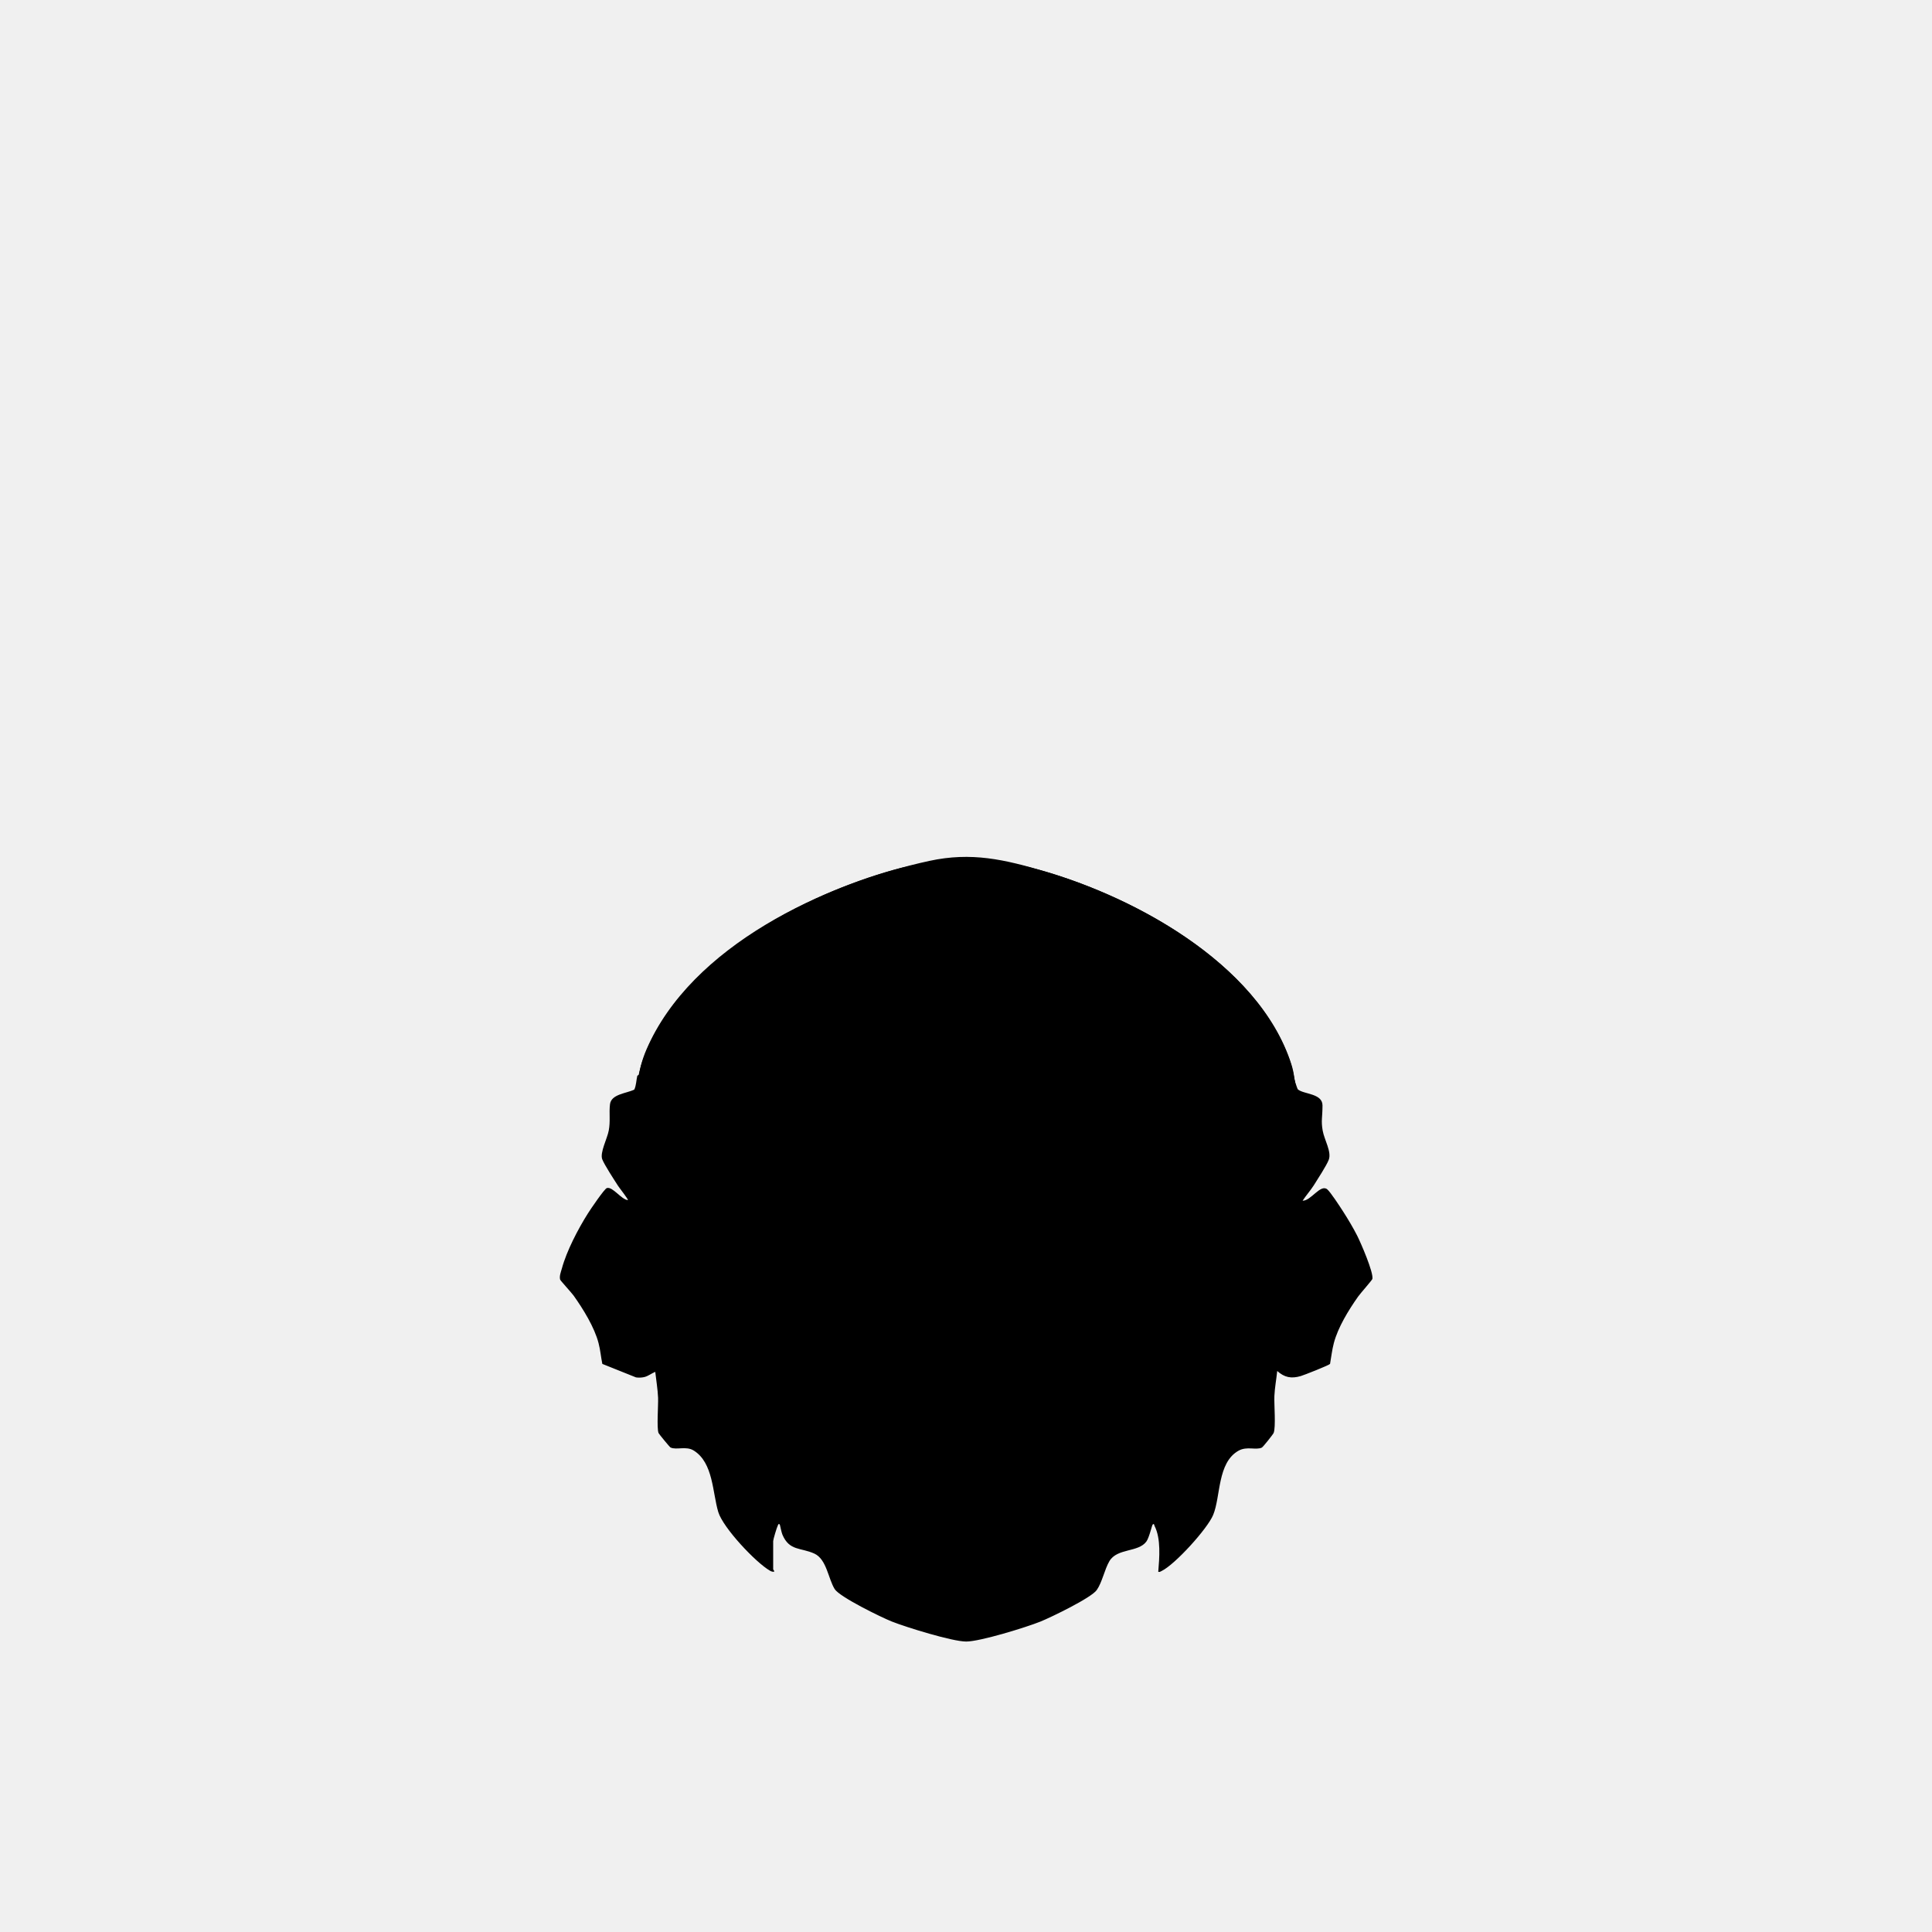
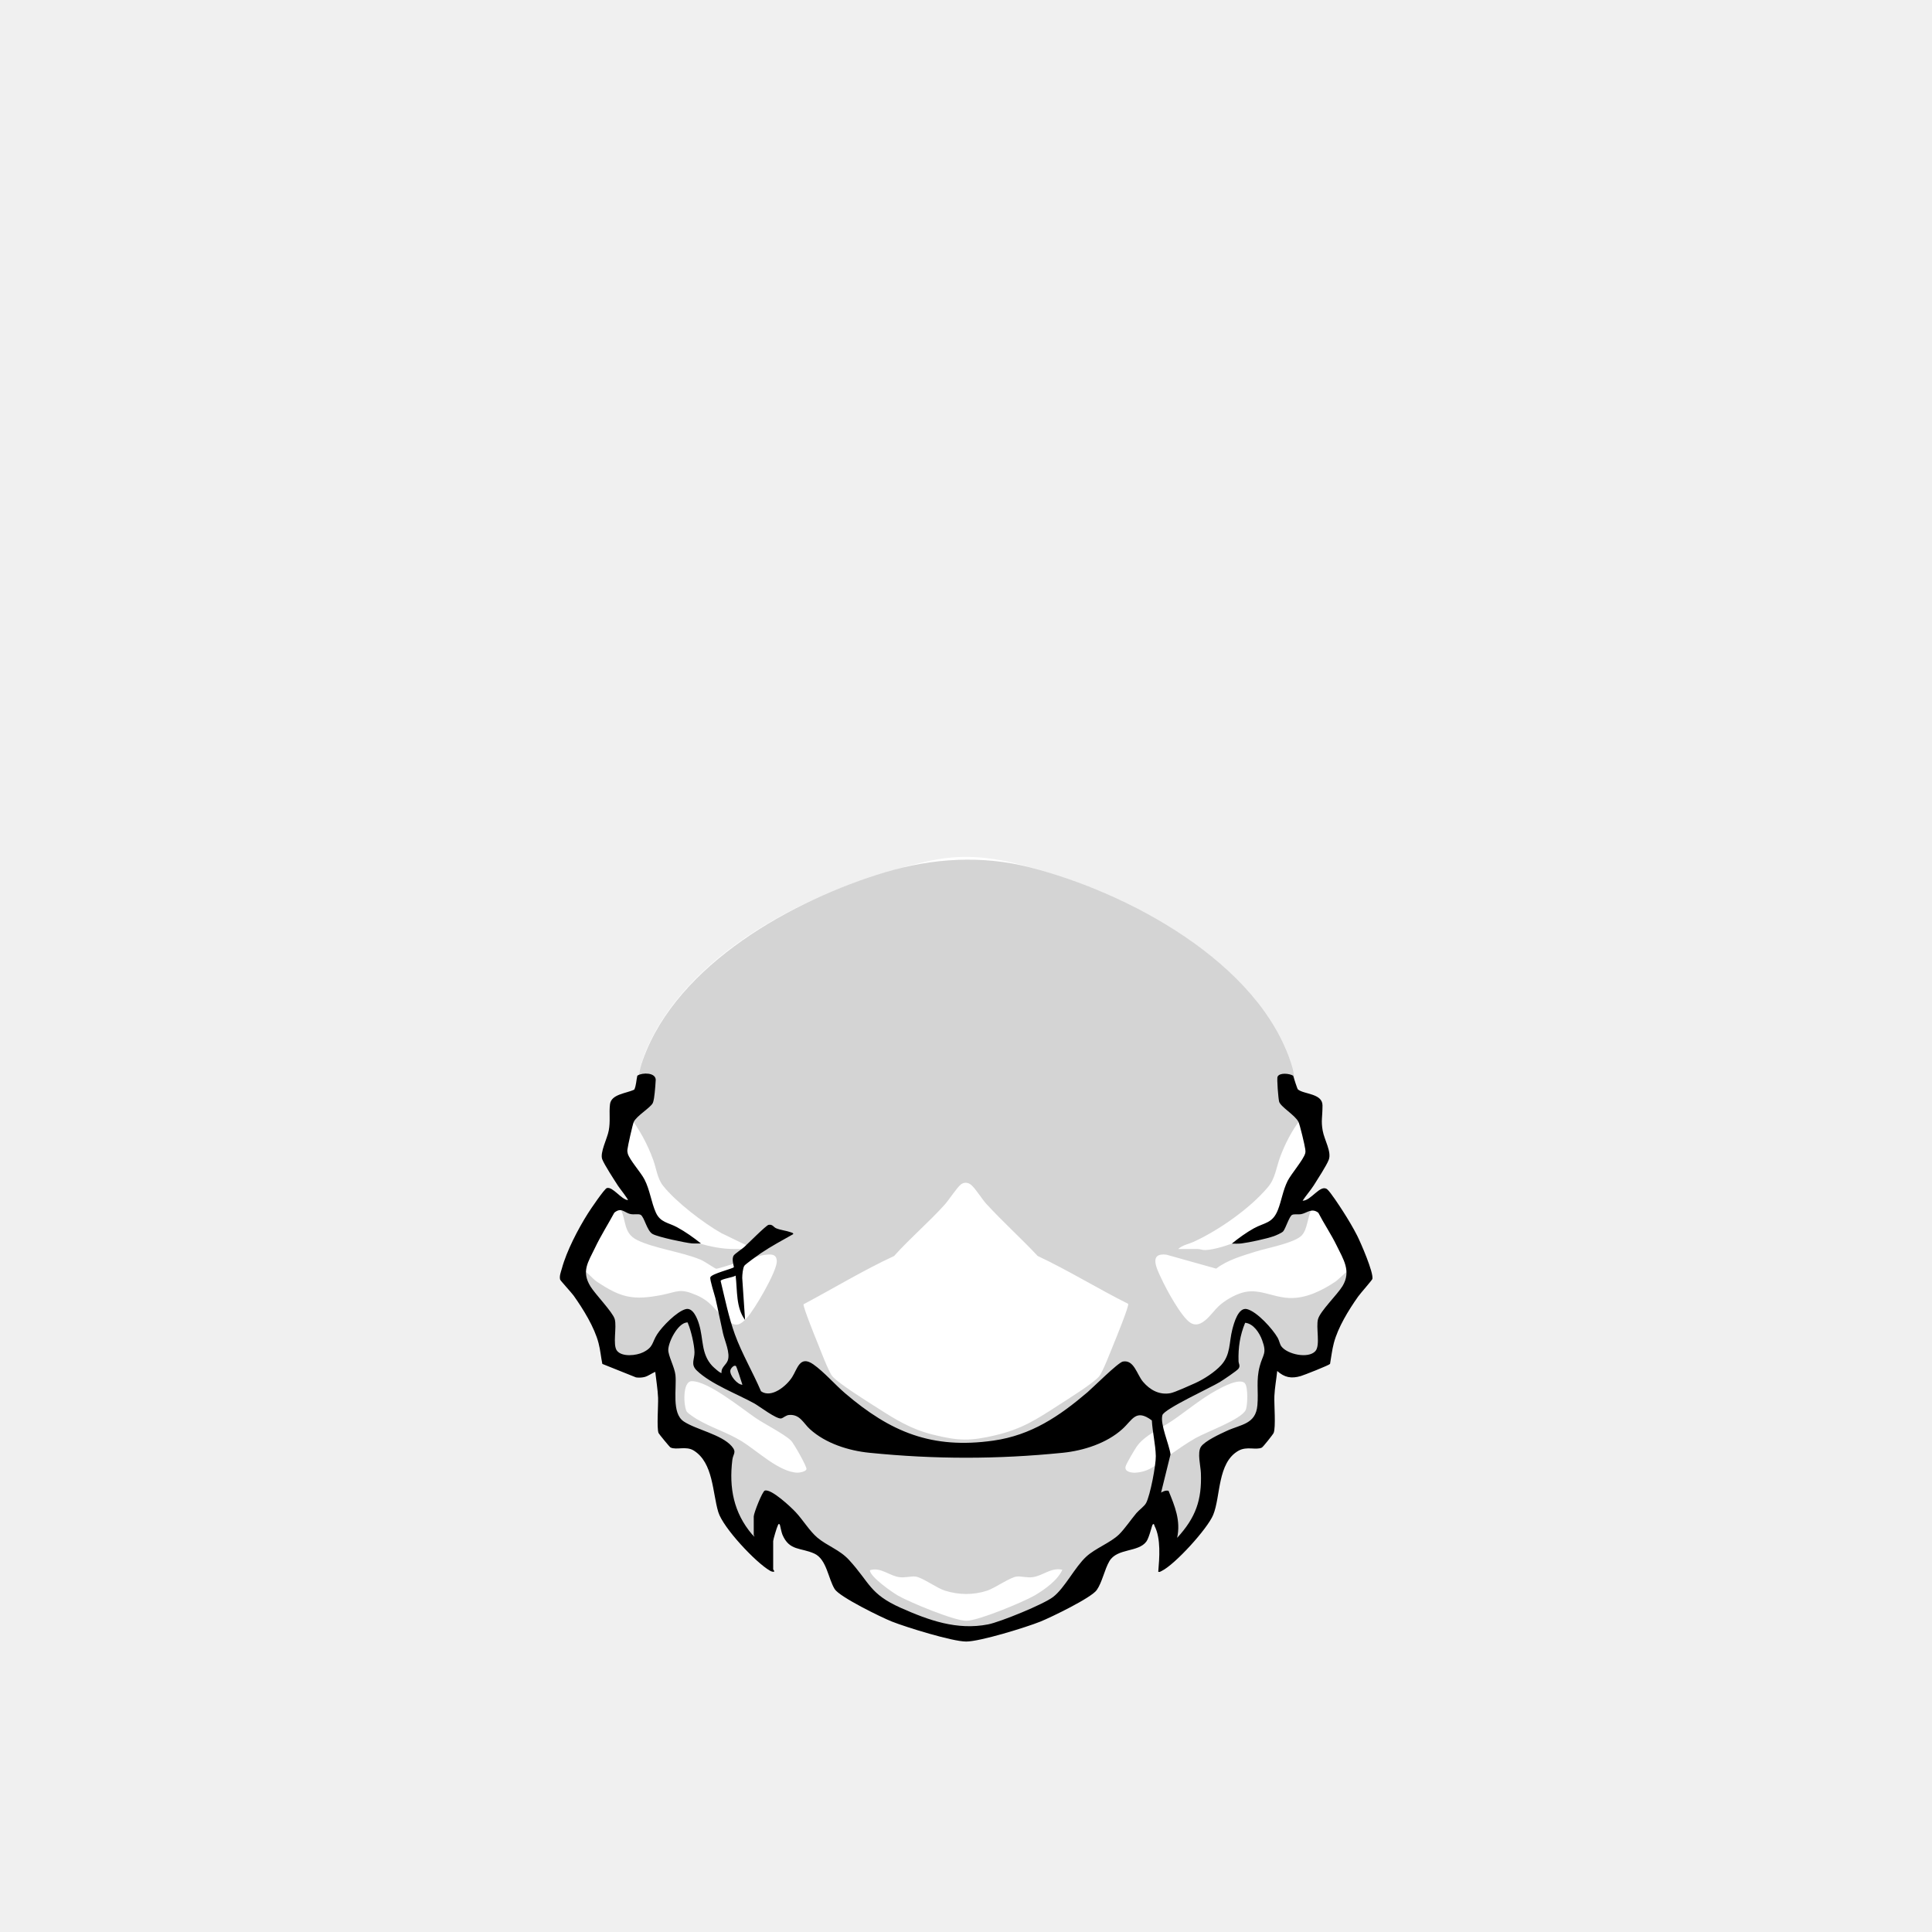
<svg xmlns="http://www.w3.org/2000/svg" id="Jaw-basic-cracked" version="1.1" viewBox="0 0 2048 2048">
  <defs>
    
  </defs>
-   <path id="fill-jaw" class="fill" d="M1396.7,1438.7c-6.7,4.3-46.8-1.7-48.7.3l-12.2,69.8-57.2,29.3-1.4,1.6c-1.5,11.9,1.5,24.2.9,35.9-.3,4.9-1.3,15-2.3,19.7-.6,2.8-13.7,32.2-15,33.5s-16.1,8.9-16.7,8.3l-9.5-50-51,52c-7.7,5.7-20.7,9.3-27.5,15.5-14,12.7-25.2,37.4-42.1,47.9-5.4,3.3-61.3,25.7-66.7,26.3-13.8,1.7-33-3.3-47.7.2-17.7-10.3-50.1-16.2-66.1-26.9-14.3-9.6-28.3-35.6-41.4-47.6-6.7-6.1-19.9-9.6-27.5-15.4l-51-52-9.6,48.4c-.6.9-.9,1.7-2.2,1.5-.8,0-13.8-7.6-14.4-8.2-1.4-1.4-15.9-33.3-16.2-35.3l-.5-54.4-58.2-30.3-12.3-69.7c-8.1-1.2-45.1,3.9-49.5-1l-37.1-85-.5-3.4,31.5-70.6c5.3-1.6,29.1,0,31.3-6.7.8-2.3-.6-19.5-1.3-22.4-2.2-8.4-16.2-24-19.8-33.2-.7-1.7-1.2-3.1-.6-5,4.7-11.3,10.3-22.3,14.1-34,7.3-22.4,7.2-42.6,16.9-65.1,47.5-110.2,188.9-176,299.9-200.1,44.7-9.7,79.8-1.5,122.7,11.2,98,28.9,222.6,97.5,259,199,6.8,19,7,38.1,13.5,57.5,3.8,11.2,10.1,22.1,13.7,33.4,0,1.4-8.3,16.4-9.8,19.1-2.4,4.3-9.7,13.4-10.7,17.3-1.8,6.8-.6,15.6-2.3,22.5,9.9,7.9,21.3,4.2,32.4,6.5,9.6,23.9,23.5,46,31.4,70.6-9.8,26.3-22.2,51.8-33.2,77.7-1.3,3-1.7,9.3-5.1,11.4h0Z" />
-   <path id="shading-jaw" class="shading" d="M1380.8,1185.8c-.2.4-2.1.7-2.8,1.7-8.6,10.8-16.2,26-21,39-4.2,11.4-5.1,22.7-13,32-18.8,22.4-51.8,45.5-78.3,57.7-5.4,2.5-12.5,3.7-16.7,7.8h20.5c2.7,0,5.1,1.2,7.9,1.1,18.1-.2,64.4-19.8,77.5-32.6,5.7-5.5,14.1-15.7,15-23.5,1.8,0,.7,2.4,1.5,4,3.1,5.9,15.5,5.2,21.5,6,.2,1.6-1.5.7-2.3,2.2-4.6,8.3-4.4,21.6-10.6,28.3-7.5,8.1-37.1,13.5-48.8,17.2-14.5,4.6-29.8,8.8-42,18.1l-52.8-14.8c-19.3-2.3-9.9,15.4-5.3,25.3,5.2,11.3,20.7,40,30.4,46.6,11.9,8.2,22.7-10.2,30-17,6.3-6,16.2-11.8,24.6-14.4,17.7-5.6,32.3,4.7,50.5,5.4,17.4.8,34.6-7.7,48.8-17.2,3.6-2.4,14.6-13.9,17.2-13.8,1.7,0,3.3,6.1,1.8,7.8-10.1,24.3-21.6,48-31.8,72.2-3.7,8.8-.8,14-13,15-9.3.7-15.8-1-24.2-1.8-4.8-.4-11.8,2.5-17.3-.2l-12.9,70.6-59,30.5c.4,11,2.6,23.6,2,34.5-.3,5.7-1.3,15.4-2.1,20.9-.5,3.1-13.4,31.4-15.4,33.6-3,3.2-11.6,6.2-15.5,9-.8-4.9-2.7-10.6-3-15.5-.6-11.2,2-11.3-2.7-23.2-.4-1.1-1.9-1-2.2-2-.8-2.2-.8-6.7-1.1-9.2l-2.3.2-50.2,51.8c-7.7,5.2-19.5,8.7-26.5,14.5-14.2,11.7-24.4,36.1-41.5,47.5-6.7,4.5-54.2,25.7-61.2,26.8-9.9,1.5-51.8,1.6-61.5,0-6.9-1.2-49.7-20.5-57.3-24.7-15.8-8.9-30.2-37.8-44.4-49.6-6.9-5.7-19-9.3-26.5-14.5l-51-52c-1,8.1-7.3,16-8.1,24-.6,6.2.6,14.6-.3,21.6-.2,1.7-3,1.8-2.1,4.4-.6.7-14.6-8.1-15.5-9-1.7-1.8-15-30.8-15.4-33.6-.7-4.4-.9-13-1.1-17.9-.5-12.2.6-24.4.5-36.6l-58.5-31.4-13-69.5-48.8-.2-38-86.6.9-6.2c8.2.4,11.8,8.2,18.6,12.7,25.3,16.9,38.4,19.8,68.5,13.9,17.1-3.4,19.1-7.5,37.2.4,15.9,7,19,16.2,30.6,25.4,9.6,7.6,13.6,7.9,22-1s31.8-49.1,32.1-60c.2-8.7-6.4-8.1-13.3-7.2-8.6,1.1-48.4,15.1-51,14.6-1.7-.4-12.3-7.9-16.5-9.6-20.3-8.4-48.8-11.8-67.2-20.8-14.9-7.3-11.3-20.9-17.7-33.2-.9-1.6-2.5-.6-2.3-2.2,6.3-.9,17,0,21-5.5,1-1.4.3-3.7,2-3.5,3,11.7,15.2,23.9,25.1,30.4,21.2,13.8,50.4,23.7,75.4,23.5h20.5l-34.7-16.8c-19.1-10.8-48.2-33.1-61.8-50.2-6.2-7.8-7.1-18.3-10.5-27.5-6-16.6-14.4-32-25-46,1.3-9,6.5-19.6,7.8-28.2,1.9-12.9,1.8-19.5,6.5-32.5,36.4-101.1,159.2-169,256.8-198.2,49.9-15,102.4-18.2,153.2-5.2,103.5,26.4,242.6,100.3,277.2,208.8,3.4,10.5,3,17.3,4.8,27.2.8,4.7,8.9,28.4,7.6,30.6l-.5-.2ZM1195.9,1382.1c-32.3-16.1-63.1-35.3-95.9-50.7-17.5-18.7-37.4-36.6-54.6-55.4-4.8-5.3-11.2-16-16-20-3-2.6-7.4-3-10.6-.6-4.5,3.4-12.7,16.4-17.4,21.6-16.7,18.6-36.8,35.6-53.6,54.4-32.9,15.3-64,34.2-96,51.2-.6,2.8,12.4,35,14.6,40.3,2.9,7.1,12.1,31.7,16,36.1,7.1,8,36.5,26.3,47,33,19.8,12.7,36.1,22.9,59.3,28.7,27.3,6.8,39.7,7.1,67,.6s43-16.6,65.7-31.3c10.4-6.8,35.9-22.5,43.4-30.6,4-4.4,12.7-27.4,15.6-34.4,2.1-5.1,16.8-41,15.5-42.9M728.3,1496.7c1.6,2,8.2,6.3,10.7,7.8,14.7,8.8,31.8,13.8,46.9,23.1,16.8,10.2,40.2,33.1,59.6,33.5,2.3,0,8.7-1.2,9.4-3.7s-13.6-27.6-16.4-30.3c-7.3-7.1-27.5-17.2-37.2-23.8-15.2-10.3-50.3-39.1-67.9-39.2-10.5,0-8.7,28.1-5.1,32.7h0ZM1319.7,1466.3c-5.9-5.9-24.1,4.1-30.4,7.6-16.2,8.9-31,21.4-46.2,31.8-12.7,8.7-30.1,15.7-38.6,28.4-2.2,3.4-10.8,17.7-11.4,20.7-1.1,5.3,6.2,6.5,10.3,6.3,16-.9,23.4-9.7,35.2-17.8,9.2-6.3,19.3-13.6,29-19,11.7-6.6,47.1-19.2,52.7-29.3,2.4-4.3,2.8-25.2-.7-28.6h0ZM1126,1664c-12-2.7-20.7,6.6-31.6,7.9-5.7.7-12.2-1.2-16.6-.7-7.1.8-22.9,12.1-31.2,14.9-14.8,4.9-30.2,4.7-45.1,0-8.8-2.8-23.9-14.1-31.2-14.9-4.4-.5-10.9,1.4-16.6.7-11-1.3-19.9-11-31.6-7.4,0,6.9,23.8,23.5,30,27,12.5,7.1,59.8,26.8,72.5,26.6s59.9-19.8,72.2-26.9c10.3-6,24.6-16.2,29.3-27.2h-.1Z" />
-   <path id="outline-jaw" d="M676,1140c5.2-3.1,18.7-3.2,19.1,4.5,0,2.3-.8,11.2-1.1,14-.3,3-.9,8.4-2.1,10.9-2.5,4.9-17.3,13.6-20.1,19.9-1.2,2.6-6.4,25.9-6.7,29.3-.2,1.7,0,2.8.4,4.4,2.1,6.9,13.8,19.7,17.7,27.3,5.7,11,7.2,24.3,12,35s13.5,10.7,22.5,15.6,17.7,11.1,25.3,17.2c-3.1,0-6.3.2-9.4,0-7.7-.8-35.8-6.7-41.8-10-6.1-3.3-8.8-18.4-12.8-20.4-2.5-1.2-7,0-10.3-.7-6.7-1.2-9.9-7.8-17.5-1.5-6.7,12.4-14.3,24.3-20.4,37.1-7.4,15.4-14.8,25.1-4.8,41.2,5.2,8.4,23.4,27,25.6,34.4,2.5,8.4-2.4,27.4,2.4,33.6,5.4,6.9,20.6,5.2,27.7,1.7,11.1-5.5,9.2-10.1,14.9-19.1,5.3-8.3,20.9-24.3,30.4-26.7,7.7-1.9,12.3,10.3,14,16,4.9,15.9,2,31.2,13.9,44.1,1.1,1.2,9,8.5,10,7.5-.8-5.6,4.8-8.4,6.5-13,3-7.9-3.1-20.6-5-29-2.8-12.3-5.1-24.7-8-37-1-4.1-6.2-19.9-5.4-22.3,1.2-3.8,23.7-9.1,24.9-10.7.4-.5-2.9-8.7,0-12.6,1.3-1.8,8.8-6.8,11.1-8.9,3.9-3.5,23.1-22.9,25.7-23.4,4.4-.8,5.2,2.4,8,3.6,5.1,2.1,10.8,2.5,15.7,4.3,1.1.4,2.4.5,2.5,1.9-11.2,6.3-23.6,13-34.3,20.2-2.7,1.8-16.6,11.8-17.6,13.4-1.6,2.6-2.2,9.7-2.2,12.9l3,44.5c-9.8-13.1-8.1-31.3-10-47-2.5,1.9-15.3,3.5-15.9,5.6,4.5,18.6,8.6,38.8,15.1,56.7,7.3,20.1,19.2,40.4,27.7,60.3,11.1,7.8,27.2-5.8,33-15,5.6-8.7,8.1-23.6,22.5-13.5,11,7.7,22.9,21.4,33.5,30.5,48.3,41.3,92.1,59.6,157.4,50.3,40-5.7,69.7-25.7,99.7-51.3,6.2-5.3,32.4-31.5,37.5-32.5,11.9-2.2,14.8,13.8,21.4,21.5,7.4,8.7,17.4,14.2,29.1,12,4.4-.8,21.2-8.4,26.3-10.7,9.2-4.2,20.3-11.4,27.2-18.8,10.4-11.3,8.4-24,12-38,1.7-6.6,6.3-23.8,15.5-21.6,10.7,2.6,27.2,21,32.6,30.4,1.7,3,2.2,6.8,3.9,9.1,6.3,8.5,28.5,13.3,36,5.1,5.6-6.1.4-25.5,2.9-34.1s20.4-25.8,26-35c9.4-15.8.8-28.3-6.5-43.3-5.8-11.8-13.2-22.7-19.2-34.3-7.1-5.6-12.2.4-18.5,1.5-2.9.5-6.9-.4-9.3.7-3,1.4-6.8,14.4-9.5,17.5-1.4,1.6-7.6,4.3-9.9,5.1-8,2.8-25.7,6.6-34.3,7.7-3.4.4-6.8.2-10.2.2,6.6-5.5,15.7-12,23.3-16.2,11.5-6.3,19.8-5.1,25.5-19.5,3.9-9.8,5.3-20.7,10.3-30.7,3.9-7.7,16.9-22.6,18.7-29.4.4-1.7.2-2.8,0-4.5-.6-4.4-5.6-25.6-7.2-28.8-3.7-7.3-19-15.9-20.5-21.5-.8-3.2-2.6-24.3-1.6-26.4,2.1-4.5,12.7-3.4,16.5-1,.5,1.9,4.4,14,5,14.5,6.2,5.3,26.1,4.1,26.1,17s-1.7,15.9.2,26.7c1.7,9.8,9.7,22.5,6.4,31-2.3,6-12,20.9-15.9,27.1-3.6,5.6-8.1,10.6-11.8,16.2,8.8.3,18.9-17.9,26.1-12.1,3.4,2.8,13.7,18.6,16.7,23.3,5.1,7.9,10.9,17.6,15.1,25.9,3.9,7.8,17.4,38.8,16.1,45.8-.2,1.2-13,15.6-15.2,18.8-10,14.2-21.3,32.5-25.7,49.3-1.9,7.2-2.7,14.7-4,22-1,1.4-27.6,11.9-31.1,12.9-10,2.9-17.2,1.5-24.9-5.4-.9,8.8-2.6,17.7-3,26.5s1.7,33.1-.8,39.2c-.6,1.5-11.3,15-12.5,15.5-6.3,3-15.7-1.7-24.7,3.3-22.6,12.7-18.8,48.5-26.9,68.1-6,14.6-40.4,52.5-54.6,59.4-1.2.6-2,1.3-3.6.9,1.2-14.7,3-35.1-3.9-48.6-.4-.8-.4-3.2-2.1-1.4-.7.7-3.6,13.8-6.6,17.9-8.6,11.7-30.9,6.8-39.2,20.8-5.2,8.9-7.6,22.3-13.4,30.6s-48.5,28.9-59.6,33.4c-15.1,6.1-64.1,21.2-78.8,21.2s-63.4-15.1-78.8-21.2c-11.1-4.4-55.3-26-60.6-34.4-6.9-11.1-8.5-31.6-21.5-37.6-14.4-6.6-26.5-2.6-33.9-20.1-1.1-2.5-2.5-10.3-2.8-10.7-1.3-1.6-1.8.4-2.2,1.3-1,1.8-4.8,14.6-4.8,16.2v30c0,.3,1.4,1.4,1,2.5-1.7.2-3-.3-4.4-1.1-15.2-8.7-49.8-45.6-54.8-62.2-6.2-20.6-5.2-52.1-25.9-65.1-8.2-5.2-18.3-.3-24.7-3.3-.9-.4-12.2-14.2-12.7-15.3-2.1-5.2-.2-29.6-.5-37.4-.4-9.1-2-18.5-3-27.5-4,1.6-7.6,4.7-11.9,5.6-2.8.6-5.6.7-8.5.3l-35.7-14.3c-1.5-7.3-2.1-14.8-4-22-4.3-16.8-16.4-36.3-26.5-50.5-2.2-3-13.9-15.8-14.2-16.8-1.1-3.6.8-8.3,1.8-11.8,5-18.6,17.3-42.1,27.6-58.4,2.5-4,17.5-26.2,20.1-26.9,6.2-1.8,15.2,12.1,22.3,12.8.7-.7-9.3-13.3-10.4-15.1-4-6.2-14.5-22.3-16.8-28.2-2.7-7.1,5.4-22.1,6.9-30.5,1.9-10,.2-18.4,1.3-27.7,1.2-11,17.6-11.6,25.8-15.7,2.1-4.7,2-9.6,3.2-14.8h.4v-.2ZM799,1627.5v-20c0-3.5,9.1-26.6,11.7-27.4,6.9-2.2,27.9,17.6,32.8,22.9,7.6,8.1,14.7,20,23,27,10.5,8.8,23.6,12.8,33.5,23.6,22.2,24.2,21.6,36,55.1,50.9,29.5,13.1,59.4,23.9,92.4,17.4,12.7-2.5,58.9-21.3,68.9-29.1,12.4-9.6,23.1-31.8,35.2-42.8,9.6-8.8,25.5-14.6,34.6-23.4,6-5.9,12.7-15.8,18.4-22.6,2.8-3.3,8.4-7.2,10.3-10.7,4.4-8.2,10.5-40.4,10.3-49.8-.3-12.5-3.5-25.3-4.2-37.8-17.1-12.8-20.5-.4-31.4,9.3-16.5,14.9-41.1,22.8-63,25-69.4,7-135.6,7-205,0-22-2.2-46.4-9.9-63-25-7-6.3-10.5-15.9-22-15.1-3.7.3-6,3.1-8.5,3.7-4.9,1-22.9-12.7-28.3-15.8-18.4-10.2-46.1-20.5-61.1-34.9-6.9-6.6-2.4-11.8-2.5-19.5s-3.8-23.4-6.8-30.2c-.5-1.1.2-1.5-1.7-1.3-9.4,1.3-19,20.2-19.3,28.8-.2,6.3,6.7,18.5,7.6,26.9,1.5,13.9-4.4,40.4,8.8,49.2,12.8,8.6,39.9,13.7,50.8,26.2,5.7,6.6,1.5,7.9.7,14.6-3.6,29.6,1.4,55.9,20.9,78.9.5.6,3.9,4,2,1h-.2ZM1248,1630c19.4-21.2,26.1-39.8,25-68.5-.3-7.8-4-21.4,0-27.8,4-6.1,20.2-13.6,27.2-16.8,15.2-7.1,31-7,32.7-27.3,1.3-14.8-1.6-26.3,2.5-41.5,3.4-12.7,7.8-13.2,2.5-27.5-2.8-7.7-9.2-17.6-18-18.4-5.5,13.3-7.4,26.1-7,40.5,0,3,2.2,4.9,0,8.1-1.5,2.2-16.5,12.2-19.8,14.2-9.2,5.7-59,28.5-60.9,35.1-2.7,9.4,7.3,31.3,8.6,41.6l-10,40.5c2.4-1.4,5-2.6,7.9-1.9,6.7,16.4,13.1,31.6,9.1,49.9v-.2h.2ZM780,1448c-2-1.4-5.5,2.6-5.8,4.7-.9,5,7.2,15.1,12.8,15.2-.9-2.6-6.1-19.4-7-20h0Z" class="outline" />
+   <path id="fill-jaw" class="fill" d="M1396.7,1438.7c-6.7,4.3-46.8-1.7-48.7.3l-12.2,69.8-57.2,29.3-1.4,1.6c-1.5,11.9,1.5,24.2.9,35.9-.3,4.9-1.3,15-2.3,19.7-.6,2.8-13.7,32.2-15,33.5s-16.1,8.9-16.7,8.3l-9.5-50-51,52c-7.7,5.7-20.7,9.3-27.5,15.5-14,12.7-25.2,37.4-42.1,47.9-5.4,3.3-61.3,25.7-66.7,26.3-13.8,1.7-33-3.3-47.7.2-17.7-10.3-50.1-16.2-66.1-26.9-14.3-9.6-28.3-35.6-41.4-47.6-6.7-6.1-19.9-9.6-27.5-15.4l-51-52-9.6,48.4c-.6.9-.9,1.7-2.2,1.5-.8,0-13.8-7.6-14.4-8.2-1.4-1.4-15.9-33.3-16.2-35.3l-.5-54.4-58.2-30.3-12.3-69.7c-8.1-1.2-45.1,3.9-49.5-1l-37.1-85-.5-3.4,31.5-70.6c5.3-1.6,29.1,0,31.3-6.7.8-2.3-.6-19.5-1.3-22.4-2.2-8.4-16.2-24-19.8-33.2-.7-1.7-1.2-3.1-.6-5,4.7-11.3,10.3-22.3,14.1-34,7.3-22.4,7.2-42.6,16.9-65.1,47.5-110.2,188.9-176,299.9-200.1,44.7-9.7,79.8-1.5,122.7,11.2,98,28.9,222.6,97.5,259,199,6.8,19,7,38.1,13.5,57.5,3.8,11.2,10.1,22.1,13.7,33.4,0,1.4-8.3,16.4-9.8,19.1-2.4,4.3-9.7,13.4-10.7,17.3-1.8,6.8-.6,15.6-2.3,22.5,9.9,7.9,21.3,4.2,32.4,6.5,9.6,23.9,23.5,46,31.4,70.6-9.8,26.3-22.2,51.8-33.2,77.7-1.3,3-1.7,9.3-5.1,11.4h0Z" fill="#ffffff" />
+   <path id="shading-jaw" class="shading" d="M1380.8,1185.8c-.2.4-2.1.7-2.8,1.7-8.6,10.8-16.2,26-21,39-4.2,11.4-5.1,22.7-13,32-18.8,22.4-51.8,45.5-78.3,57.7-5.4,2.5-12.5,3.7-16.7,7.8h20.5c2.7,0,5.1,1.2,7.9,1.1,18.1-.2,64.4-19.8,77.5-32.6,5.7-5.5,14.1-15.7,15-23.5,1.8,0,.7,2.4,1.5,4,3.1,5.9,15.5,5.2,21.5,6,.2,1.6-1.5.7-2.3,2.2-4.6,8.3-4.4,21.6-10.6,28.3-7.5,8.1-37.1,13.5-48.8,17.2-14.5,4.6-29.8,8.8-42,18.1l-52.8-14.8c-19.3-2.3-9.9,15.4-5.3,25.3,5.2,11.3,20.7,40,30.4,46.6,11.9,8.2,22.7-10.2,30-17,6.3-6,16.2-11.8,24.6-14.4,17.7-5.6,32.3,4.7,50.5,5.4,17.4.8,34.6-7.7,48.8-17.2,3.6-2.4,14.6-13.9,17.2-13.8,1.7,0,3.3,6.1,1.8,7.8-10.1,24.3-21.6,48-31.8,72.2-3.7,8.8-.8,14-13,15-9.3.7-15.8-1-24.2-1.8-4.8-.4-11.8,2.5-17.3-.2l-12.9,70.6-59,30.5c.4,11,2.6,23.6,2,34.5-.3,5.7-1.3,15.4-2.1,20.9-.5,3.1-13.4,31.4-15.4,33.6-3,3.2-11.6,6.2-15.5,9-.8-4.9-2.7-10.6-3-15.5-.6-11.2,2-11.3-2.7-23.2-.4-1.1-1.9-1-2.2-2-.8-2.2-.8-6.7-1.1-9.2l-2.3.2-50.2,51.8c-7.7,5.2-19.5,8.7-26.5,14.5-14.2,11.7-24.4,36.1-41.5,47.5-6.7,4.5-54.2,25.7-61.2,26.8-9.9,1.5-51.8,1.6-61.5,0-6.9-1.2-49.7-20.5-57.3-24.7-15.8-8.9-30.2-37.8-44.4-49.6-6.9-5.7-19-9.3-26.5-14.5l-51-52c-1,8.1-7.3,16-8.1,24-.6,6.2.6,14.6-.3,21.6-.2,1.7-3,1.8-2.1,4.4-.6.7-14.6-8.1-15.5-9-1.7-1.8-15-30.8-15.4-33.6-.7-4.4-.9-13-1.1-17.9-.5-12.2.6-24.4.5-36.6l-58.5-31.4-13-69.5-48.8-.2-38-86.6.9-6.2c8.2.4,11.8,8.2,18.6,12.7,25.3,16.9,38.4,19.8,68.5,13.9,17.1-3.4,19.1-7.5,37.2.4,15.9,7,19,16.2,30.6,25.4,9.6,7.6,13.6,7.9,22-1s31.8-49.1,32.1-60c.2-8.7-6.4-8.1-13.3-7.2-8.6,1.1-48.4,15.1-51,14.6-1.7-.4-12.3-7.9-16.5-9.6-20.3-8.4-48.8-11.8-67.2-20.8-14.9-7.3-11.3-20.9-17.7-33.2-.9-1.6-2.5-.6-2.3-2.2,6.3-.9,17,0,21-5.5,1-1.4.3-3.7,2-3.5,3,11.7,15.2,23.9,25.1,30.4,21.2,13.8,50.4,23.7,75.4,23.5h20.5l-34.7-16.8c-19.1-10.8-48.2-33.1-61.8-50.2-6.2-7.8-7.1-18.3-10.5-27.5-6-16.6-14.4-32-25-46,1.3-9,6.5-19.6,7.8-28.2,1.9-12.9,1.8-19.5,6.5-32.5,36.4-101.1,159.2-169,256.8-198.2,49.9-15,102.4-18.2,153.2-5.2,103.5,26.4,242.6,100.3,277.2,208.8,3.4,10.5,3,17.3,4.8,27.2.8,4.7,8.9,28.4,7.6,30.6l-.5-.2ZM1195.9,1382.1c-32.3-16.1-63.1-35.3-95.9-50.7-17.5-18.7-37.4-36.6-54.6-55.4-4.8-5.3-11.2-16-16-20-3-2.6-7.4-3-10.6-.6-4.5,3.4-12.7,16.4-17.4,21.6-16.7,18.6-36.8,35.6-53.6,54.4-32.9,15.3-64,34.2-96,51.2-.6,2.8,12.4,35,14.6,40.3,2.9,7.1,12.1,31.7,16,36.1,7.1,8,36.5,26.3,47,33,19.8,12.7,36.1,22.9,59.3,28.7,27.3,6.8,39.7,7.1,67,.6s43-16.6,65.7-31.3c10.4-6.8,35.9-22.5,43.4-30.6,4-4.4,12.7-27.4,15.6-34.4,2.1-5.1,16.8-41,15.5-42.9M728.3,1496.7c1.6,2,8.2,6.3,10.7,7.8,14.7,8.8,31.8,13.8,46.9,23.1,16.8,10.2,40.2,33.1,59.6,33.5,2.3,0,8.7-1.2,9.4-3.7s-13.6-27.6-16.4-30.3c-7.3-7.1-27.5-17.2-37.2-23.8-15.2-10.3-50.3-39.1-67.9-39.2-10.5,0-8.7,28.1-5.1,32.7h0ZM1319.7,1466.3c-5.9-5.9-24.1,4.1-30.4,7.6-16.2,8.9-31,21.4-46.2,31.8-12.7,8.7-30.1,15.7-38.6,28.4-2.2,3.4-10.8,17.7-11.4,20.7-1.1,5.3,6.2,6.5,10.3,6.3,16-.9,23.4-9.7,35.2-17.8,9.2-6.3,19.3-13.6,29-19,11.7-6.6,47.1-19.2,52.7-29.3,2.4-4.3,2.8-25.2-.7-28.6h0ZM1126,1664c-12-2.7-20.7,6.6-31.6,7.9-5.7.7-12.2-1.2-16.6-.7-7.1.8-22.9,12.1-31.2,14.9-14.8,4.9-30.2,4.7-45.1,0-8.8-2.8-23.9-14.1-31.2-14.9-4.4-.5-10.9,1.4-16.6.7-11-1.3-19.9-11-31.6-7.4,0,6.9,23.8,23.5,30,27,12.5,7.1,59.8,26.8,72.5,26.6s59.9-19.8,72.2-26.9c10.3-6,24.6-16.2,29.3-27.2h-.1Z" fill="#aaaaaa" style="opacity: 0.5" opacity="0.5" />
+   <path id="outline-jaw" d="M676,1140c5.2-3.1,18.7-3.2,19.1,4.5,0,2.3-.8,11.2-1.1,14-.3,3-.9,8.4-2.1,10.9-2.5,4.9-17.3,13.6-20.1,19.9-1.2,2.6-6.4,25.9-6.7,29.3-.2,1.7,0,2.8.4,4.4,2.1,6.9,13.8,19.7,17.7,27.3,5.7,11,7.2,24.3,12,35s13.5,10.7,22.5,15.6,17.7,11.1,25.3,17.2c-3.1,0-6.3.2-9.4,0-7.7-.8-35.8-6.7-41.8-10-6.1-3.3-8.8-18.4-12.8-20.4-2.5-1.2-7,0-10.3-.7-6.7-1.2-9.9-7.8-17.5-1.5-6.7,12.4-14.3,24.3-20.4,37.1-7.4,15.4-14.8,25.1-4.8,41.2,5.2,8.4,23.4,27,25.6,34.4,2.5,8.4-2.4,27.4,2.4,33.6,5.4,6.9,20.6,5.2,27.7,1.7,11.1-5.5,9.2-10.1,14.9-19.1,5.3-8.3,20.9-24.3,30.4-26.7,7.7-1.9,12.3,10.3,14,16,4.9,15.9,2,31.2,13.9,44.1,1.1,1.2,9,8.5,10,7.5-.8-5.6,4.8-8.4,6.5-13,3-7.9-3.1-20.6-5-29-2.8-12.3-5.1-24.7-8-37-1-4.1-6.2-19.9-5.4-22.3,1.2-3.8,23.7-9.1,24.9-10.7.4-.5-2.9-8.7,0-12.6,1.3-1.8,8.8-6.8,11.1-8.9,3.9-3.5,23.1-22.9,25.7-23.4,4.4-.8,5.2,2.4,8,3.6,5.1,2.1,10.8,2.5,15.7,4.3,1.1.4,2.4.5,2.5,1.9-11.2,6.3-23.6,13-34.3,20.2-2.7,1.8-16.6,11.8-17.6,13.4-1.6,2.6-2.2,9.7-2.2,12.9l3,44.5c-9.8-13.1-8.1-31.3-10-47-2.5,1.9-15.3,3.5-15.9,5.6,4.5,18.6,8.6,38.8,15.1,56.7,7.3,20.1,19.2,40.4,27.7,60.3,11.1,7.8,27.2-5.8,33-15,5.6-8.7,8.1-23.6,22.5-13.5,11,7.7,22.9,21.4,33.5,30.5,48.3,41.3,92.1,59.6,157.4,50.3,40-5.7,69.7-25.7,99.7-51.3,6.2-5.3,32.4-31.5,37.5-32.5,11.9-2.2,14.8,13.8,21.4,21.5,7.4,8.7,17.4,14.2,29.1,12,4.4-.8,21.2-8.4,26.3-10.7,9.2-4.2,20.3-11.4,27.2-18.8,10.4-11.3,8.4-24,12-38,1.7-6.6,6.3-23.8,15.5-21.6,10.7,2.6,27.2,21,32.6,30.4,1.7,3,2.2,6.8,3.9,9.1,6.3,8.5,28.5,13.3,36,5.1,5.6-6.1.4-25.5,2.9-34.1s20.4-25.8,26-35c9.4-15.8.8-28.3-6.5-43.3-5.8-11.8-13.2-22.7-19.2-34.3-7.1-5.6-12.2.4-18.5,1.5-2.9.5-6.9-.4-9.3.7-3,1.4-6.8,14.4-9.5,17.5-1.4,1.6-7.6,4.3-9.9,5.1-8,2.8-25.7,6.6-34.3,7.7-3.4.4-6.8.2-10.2.2,6.6-5.5,15.7-12,23.3-16.2,11.5-6.3,19.8-5.1,25.5-19.5,3.9-9.8,5.3-20.7,10.3-30.7,3.9-7.7,16.9-22.6,18.7-29.4.4-1.7.2-2.8,0-4.5-.6-4.4-5.6-25.6-7.2-28.8-3.7-7.3-19-15.9-20.5-21.5-.8-3.2-2.6-24.3-1.6-26.4,2.1-4.5,12.7-3.4,16.5-1,.5,1.9,4.4,14,5,14.5,6.2,5.3,26.1,4.1,26.1,17s-1.7,15.9.2,26.7c1.7,9.8,9.7,22.5,6.4,31-2.3,6-12,20.9-15.9,27.1-3.6,5.6-8.1,10.6-11.8,16.2,8.8.3,18.9-17.9,26.1-12.1,3.4,2.8,13.7,18.6,16.7,23.3,5.1,7.9,10.9,17.6,15.1,25.9,3.9,7.8,17.4,38.8,16.1,45.8-.2,1.2-13,15.6-15.2,18.8-10,14.2-21.3,32.5-25.7,49.3-1.9,7.2-2.7,14.7-4,22-1,1.4-27.6,11.9-31.1,12.9-10,2.9-17.2,1.5-24.9-5.4-.9,8.8-2.6,17.7-3,26.5s1.7,33.1-.8,39.2c-.6,1.5-11.3,15-12.5,15.5-6.3,3-15.7-1.7-24.7,3.3-22.6,12.7-18.8,48.5-26.9,68.1-6,14.6-40.4,52.5-54.6,59.4-1.2.6-2,1.3-3.6.9,1.2-14.7,3-35.1-3.9-48.6-.4-.8-.4-3.2-2.1-1.4-.7.7-3.6,13.8-6.6,17.9-8.6,11.7-30.9,6.8-39.2,20.8-5.2,8.9-7.6,22.3-13.4,30.6s-48.5,28.9-59.6,33.4c-15.1,6.1-64.1,21.2-78.8,21.2s-63.4-15.1-78.8-21.2c-11.1-4.4-55.3-26-60.6-34.4-6.9-11.1-8.5-31.6-21.5-37.6-14.4-6.6-26.5-2.6-33.9-20.1-1.1-2.5-2.5-10.3-2.8-10.7-1.3-1.6-1.8.4-2.2,1.3-1,1.8-4.8,14.6-4.8,16.2v30c0,.3,1.4,1.4,1,2.5-1.7.2-3-.3-4.4-1.1-15.2-8.7-49.8-45.6-54.8-62.2-6.2-20.6-5.2-52.1-25.9-65.1-8.2-5.2-18.3-.3-24.7-3.3-.9-.4-12.2-14.2-12.7-15.3-2.1-5.2-.2-29.6-.5-37.4-.4-9.1-2-18.5-3-27.5-4,1.6-7.6,4.7-11.9,5.6-2.8.6-5.6.7-8.5.3l-35.7-14.3c-1.5-7.3-2.1-14.8-4-22-4.3-16.8-16.4-36.3-26.5-50.5-2.2-3-13.9-15.8-14.2-16.8-1.1-3.6.8-8.3,1.8-11.8,5-18.6,17.3-42.1,27.6-58.4,2.5-4,17.5-26.2,20.1-26.9,6.2-1.8,15.2,12.1,22.3,12.8.7-.7-9.3-13.3-10.4-15.1-4-6.2-14.5-22.3-16.8-28.2-2.7-7.1,5.4-22.1,6.9-30.5,1.9-10,.2-18.4,1.3-27.7,1.2-11,17.6-11.6,25.8-15.7,2.1-4.7,2-9.6,3.2-14.8h.4v-.2ZM799,1627.5v-20c0-3.5,9.1-26.6,11.7-27.4,6.9-2.2,27.9,17.6,32.8,22.9,7.6,8.1,14.7,20,23,27,10.5,8.8,23.6,12.8,33.5,23.6,22.2,24.2,21.6,36,55.1,50.9,29.5,13.1,59.4,23.9,92.4,17.4,12.7-2.5,58.9-21.3,68.9-29.1,12.4-9.6,23.1-31.8,35.2-42.8,9.6-8.8,25.5-14.6,34.6-23.4,6-5.9,12.7-15.8,18.4-22.6,2.8-3.3,8.4-7.2,10.3-10.7,4.4-8.2,10.5-40.4,10.3-49.8-.3-12.5-3.5-25.3-4.2-37.8-17.1-12.8-20.5-.4-31.4,9.3-16.5,14.9-41.1,22.8-63,25-69.4,7-135.6,7-205,0-22-2.2-46.4-9.9-63-25-7-6.3-10.5-15.9-22-15.1-3.7.3-6,3.1-8.5,3.7-4.9,1-22.9-12.7-28.3-15.8-18.4-10.2-46.1-20.5-61.1-34.9-6.9-6.6-2.4-11.8-2.5-19.5s-3.8-23.4-6.8-30.2c-.5-1.1.2-1.5-1.7-1.3-9.4,1.3-19,20.2-19.3,28.8-.2,6.3,6.7,18.5,7.6,26.9,1.5,13.9-4.4,40.4,8.8,49.2,12.8,8.6,39.9,13.7,50.8,26.2,5.7,6.6,1.5,7.9.7,14.6-3.6,29.6,1.4,55.9,20.9,78.9.5.6,3.9,4,2,1h-.2ZM1248,1630c19.4-21.2,26.1-39.8,25-68.5-.3-7.8-4-21.4,0-27.8,4-6.1,20.2-13.6,27.2-16.8,15.2-7.1,31-7,32.7-27.3,1.3-14.8-1.6-26.3,2.5-41.5,3.4-12.7,7.8-13.2,2.5-27.5-2.8-7.7-9.2-17.6-18-18.4-5.5,13.3-7.4,26.1-7,40.5,0,3,2.2,4.9,0,8.1-1.5,2.2-16.5,12.2-19.8,14.2-9.2,5.7-59,28.5-60.9,35.1-2.7,9.4,7.3,31.3,8.6,41.6l-10,40.5c2.4-1.4,5-2.6,7.9-1.9,6.7,16.4,13.1,31.6,9.1,49.9v-.2h.2ZM780,1448c-2-1.4-5.5,2.6-5.8,4.7-.9,5,7.2,15.1,12.8,15.2-.9-2.6-6.1-19.4-7-20h0Z" class="outline" fill="#000000" />
</svg>
